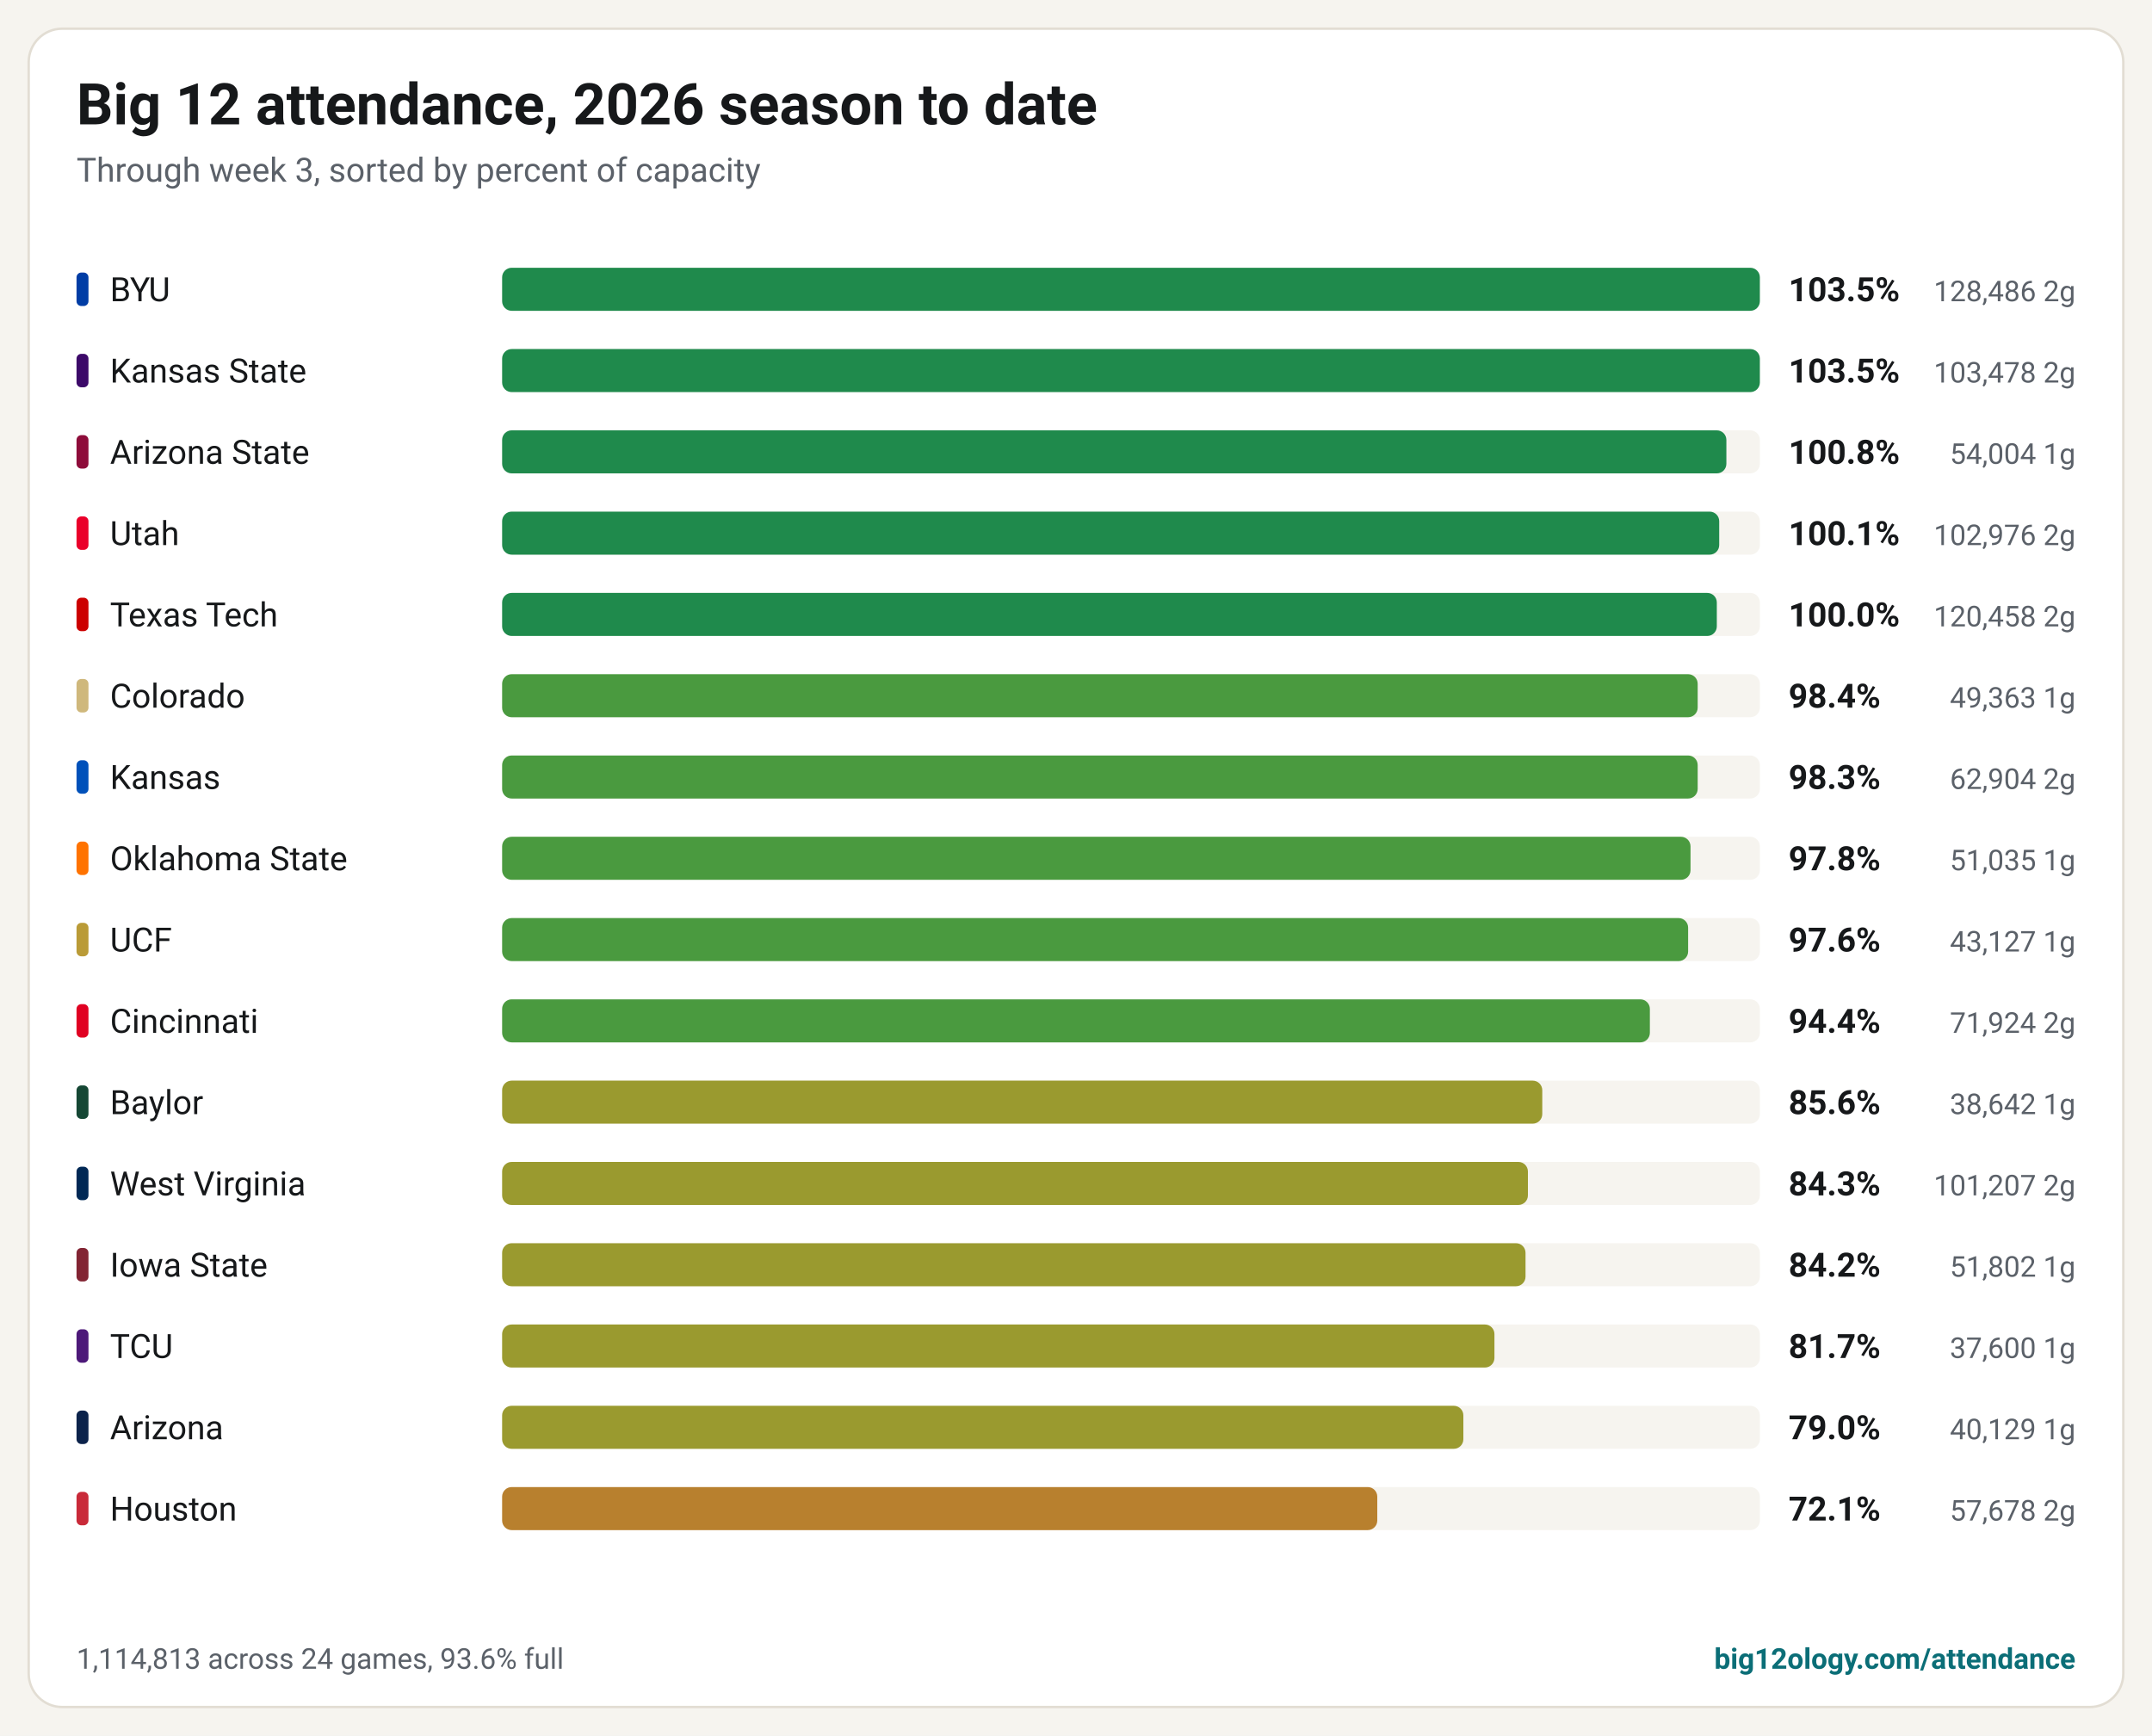
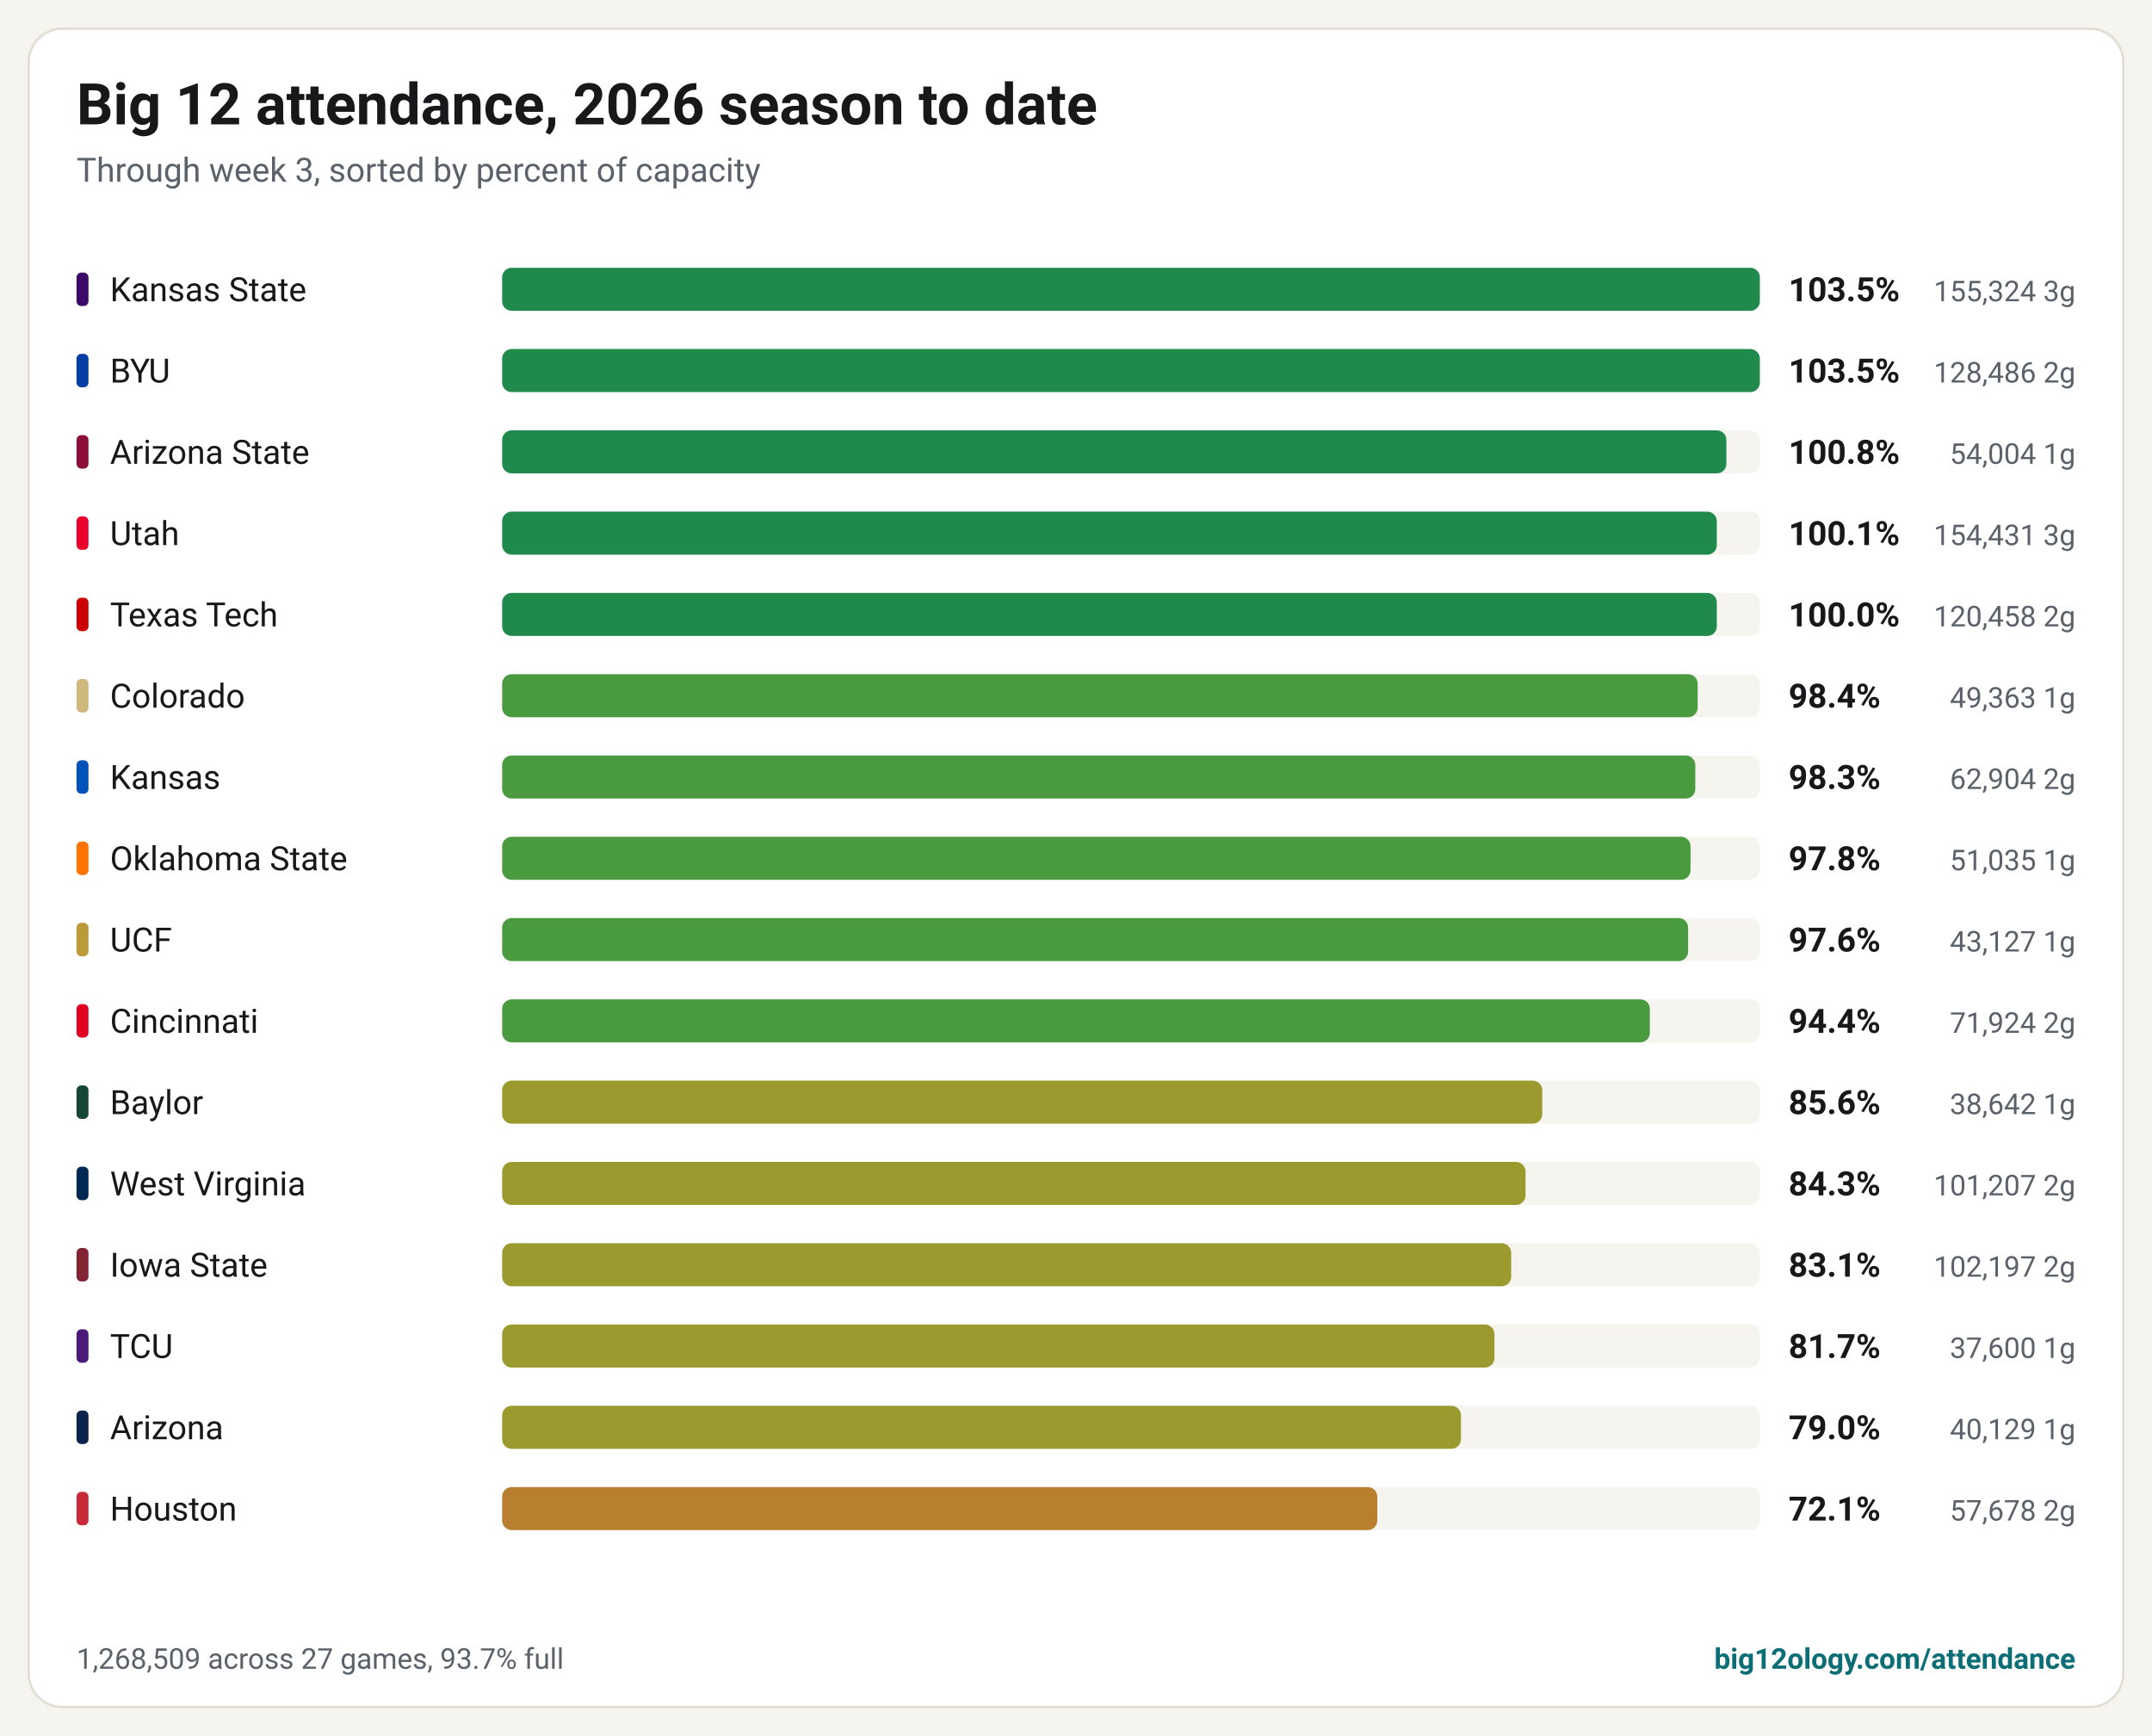
<svg xmlns="http://www.w3.org/2000/svg" width="900" height="726" viewBox="0 0 900 726" role="img" aria-label="Big 12 attendance, 2026 season to date. Through week 3, sorted by percent of capacity">
  <rect width="900" height="726" fill="#f6f4ef" />
  <rect x="12" y="12" width="876" height="702" rx="14" fill="#ffffff" stroke="#e2ddd3" />
  <text x="32" y="52" font-family="-apple-system, BlinkMacSystemFont, 'Segoe UI', Roboto, Helvetica, Arial, sans-serif" font-size="24" font-weight="700" fill="#16181A">Big 12 attendance, 2026 season to date</text>
  <text x="32" y="76" font-family="-apple-system, BlinkMacSystemFont, 'Segoe UI', Roboto, Helvetica, Arial, sans-serif" font-size="14" fill="#5b6169">Through week 3, sorted by percent of capacity</text>
-   <rect x="32" y="114" width="5" height="14" rx="2" fill="#003da5" />
-   <text x="46" y="126" font-family="-apple-system, BlinkMacSystemFont, 'Segoe UI', Roboto, Helvetica, Arial, sans-serif" font-size="14" fill="#16181A">BYU</text>
+   <rect x="32" y="114" width="5" height="14" rx="2" fill="#3c0969" />
+   <text x="46" y="126" font-family="-apple-system, BlinkMacSystemFont, 'Segoe UI', Roboto, Helvetica, Arial, sans-serif" font-size="14" fill="#16181A">Kansas State</text>
  <rect x="210" y="112" width="526" height="18" rx="4" fill="#f6f4ef" />
  <rect x="210" y="112" width="526" height="18" rx="4" fill="#1f8a4c" />
  <text x="748" y="126" font-family="-apple-system, BlinkMacSystemFont, 'Segoe UI', Roboto, Helvetica, Arial, sans-serif" font-size="14" font-weight="700" fill="#16181A">103.5%</text>
-   <text x="868" y="126" font-family="-apple-system, BlinkMacSystemFont, 'Segoe UI', Roboto, Helvetica, Arial, sans-serif" font-size="12" fill="#5b6169" text-anchor="end">128,486 2g</text>
-   <rect x="32" y="148" width="5" height="14" rx="2" fill="#3c0969" />
-   <text x="46" y="160" font-family="-apple-system, BlinkMacSystemFont, 'Segoe UI', Roboto, Helvetica, Arial, sans-serif" font-size="14" fill="#16181A">Kansas State</text>
+   <text x="868" y="126" font-family="-apple-system, BlinkMacSystemFont, 'Segoe UI', Roboto, Helvetica, Arial, sans-serif" font-size="12" fill="#5b6169" text-anchor="end">155,324 3g</text>
+   <rect x="32" y="148" width="5" height="14" rx="2" fill="#003da5" />
+   <text x="46" y="160" font-family="-apple-system, BlinkMacSystemFont, 'Segoe UI', Roboto, Helvetica, Arial, sans-serif" font-size="14" fill="#16181A">BYU</text>
  <rect x="210" y="146" width="526" height="18" rx="4" fill="#f6f4ef" />
  <rect x="210" y="146" width="526" height="18" rx="4" fill="#1f8a4c" />
  <text x="748" y="160" font-family="-apple-system, BlinkMacSystemFont, 'Segoe UI', Roboto, Helvetica, Arial, sans-serif" font-size="14" font-weight="700" fill="#16181A">103.5%</text>
-   <text x="868" y="160" font-family="-apple-system, BlinkMacSystemFont, 'Segoe UI', Roboto, Helvetica, Arial, sans-serif" font-size="12" fill="#5b6169" text-anchor="end">103,478 2g</text>
+   <text x="868" y="160" font-family="-apple-system, BlinkMacSystemFont, 'Segoe UI', Roboto, Helvetica, Arial, sans-serif" font-size="12" fill="#5b6169" text-anchor="end">128,486 2g</text>
  <rect x="32" y="182" width="5" height="14" rx="2" fill="#8e0c3a" />
  <text x="46" y="194" font-family="-apple-system, BlinkMacSystemFont, 'Segoe UI', Roboto, Helvetica, Arial, sans-serif" font-size="14" fill="#16181A">Arizona State</text>
  <rect x="210" y="180" width="526" height="18" rx="4" fill="#f6f4ef" />
  <rect x="210" y="180" width="512" height="18" rx="4" fill="#1f8a4c" />
  <text x="748" y="194" font-family="-apple-system, BlinkMacSystemFont, 'Segoe UI', Roboto, Helvetica, Arial, sans-serif" font-size="14" font-weight="700" fill="#16181A">100.8%</text>
  <text x="868" y="194" font-family="-apple-system, BlinkMacSystemFont, 'Segoe UI', Roboto, Helvetica, Arial, sans-serif" font-size="12" fill="#5b6169" text-anchor="end">54,004 1g</text>
  <rect x="32" y="216" width="5" height="14" rx="2" fill="#ea002a" />
  <text x="46" y="228" font-family="-apple-system, BlinkMacSystemFont, 'Segoe UI', Roboto, Helvetica, Arial, sans-serif" font-size="14" fill="#16181A">Utah</text>
  <rect x="210" y="214" width="526" height="18" rx="4" fill="#f6f4ef" />
-   <rect x="210" y="214" width="509" height="18" rx="4" fill="#1f8a4c" />
+   <rect x="210" y="214" width="508" height="18" rx="4" fill="#1f8a4c" />
  <text x="748" y="228" font-family="-apple-system, BlinkMacSystemFont, 'Segoe UI', Roboto, Helvetica, Arial, sans-serif" font-size="14" font-weight="700" fill="#16181A">100.1%</text>
-   <text x="868" y="228" font-family="-apple-system, BlinkMacSystemFont, 'Segoe UI', Roboto, Helvetica, Arial, sans-serif" font-size="12" fill="#5b6169" text-anchor="end">102,976 2g</text>
+   <text x="868" y="228" font-family="-apple-system, BlinkMacSystemFont, 'Segoe UI', Roboto, Helvetica, Arial, sans-serif" font-size="12" fill="#5b6169" text-anchor="end">154,431 3g</text>
  <rect x="32" y="250" width="5" height="14" rx="2" fill="#cc0000" />
  <text x="46" y="262" font-family="-apple-system, BlinkMacSystemFont, 'Segoe UI', Roboto, Helvetica, Arial, sans-serif" font-size="14" fill="#16181A">Texas Tech</text>
  <rect x="210" y="248" width="526" height="18" rx="4" fill="#f6f4ef" />
  <rect x="210" y="248" width="508" height="18" rx="4" fill="#1f8a4c" />
  <text x="748" y="262" font-family="-apple-system, BlinkMacSystemFont, 'Segoe UI', Roboto, Helvetica, Arial, sans-serif" font-size="14" font-weight="700" fill="#16181A">100.0%</text>
  <text x="868" y="262" font-family="-apple-system, BlinkMacSystemFont, 'Segoe UI', Roboto, Helvetica, Arial, sans-serif" font-size="12" fill="#5b6169" text-anchor="end">120,458 2g</text>
  <rect x="32" y="284" width="5" height="14" rx="2" fill="#cfb87c" />
  <text x="46" y="296" font-family="-apple-system, BlinkMacSystemFont, 'Segoe UI', Roboto, Helvetica, Arial, sans-serif" font-size="14" fill="#16181A">Colorado</text>
  <rect x="210" y="282" width="526" height="18" rx="4" fill="#f6f4ef" />
  <rect x="210" y="282" width="500" height="18" rx="4" fill="#4a9a3f" />
  <text x="748" y="296" font-family="-apple-system, BlinkMacSystemFont, 'Segoe UI', Roboto, Helvetica, Arial, sans-serif" font-size="14" font-weight="700" fill="#16181A">98.4%</text>
  <text x="868" y="296" font-family="-apple-system, BlinkMacSystemFont, 'Segoe UI', Roboto, Helvetica, Arial, sans-serif" font-size="12" fill="#5b6169" text-anchor="end">49,363 1g</text>
  <rect x="32" y="318" width="5" height="14" rx="2" fill="#0051ba" />
  <text x="46" y="330" font-family="-apple-system, BlinkMacSystemFont, 'Segoe UI', Roboto, Helvetica, Arial, sans-serif" font-size="14" fill="#16181A">Kansas</text>
  <rect x="210" y="316" width="526" height="18" rx="4" fill="#f6f4ef" />
-   <rect x="210" y="316" width="500" height="18" rx="4" fill="#4a9a3f" />
+   <rect x="210" y="316" width="499" height="18" rx="4" fill="#4a9a3f" />
  <text x="748" y="330" font-family="-apple-system, BlinkMacSystemFont, 'Segoe UI', Roboto, Helvetica, Arial, sans-serif" font-size="14" font-weight="700" fill="#16181A">98.3%</text>
  <text x="868" y="330" font-family="-apple-system, BlinkMacSystemFont, 'Segoe UI', Roboto, Helvetica, Arial, sans-serif" font-size="12" fill="#5b6169" text-anchor="end">62,904 2g</text>
  <rect x="32" y="352" width="5" height="14" rx="2" fill="#ff7300" />
  <text x="46" y="364" font-family="-apple-system, BlinkMacSystemFont, 'Segoe UI', Roboto, Helvetica, Arial, sans-serif" font-size="14" fill="#16181A">Oklahoma State</text>
  <rect x="210" y="350" width="526" height="18" rx="4" fill="#f6f4ef" />
  <rect x="210" y="350" width="497" height="18" rx="4" fill="#4a9a3f" />
  <text x="748" y="364" font-family="-apple-system, BlinkMacSystemFont, 'Segoe UI', Roboto, Helvetica, Arial, sans-serif" font-size="14" font-weight="700" fill="#16181A">97.8%</text>
  <text x="868" y="364" font-family="-apple-system, BlinkMacSystemFont, 'Segoe UI', Roboto, Helvetica, Arial, sans-serif" font-size="12" fill="#5b6169" text-anchor="end">51,035 1g</text>
  <rect x="32" y="386" width="5" height="14" rx="2" fill="#ba9b37" />
  <text x="46" y="398" font-family="-apple-system, BlinkMacSystemFont, 'Segoe UI', Roboto, Helvetica, Arial, sans-serif" font-size="14" fill="#16181A">UCF</text>
  <rect x="210" y="384" width="526" height="18" rx="4" fill="#f6f4ef" />
  <rect x="210" y="384" width="496" height="18" rx="4" fill="#4a9a3f" />
  <text x="748" y="398" font-family="-apple-system, BlinkMacSystemFont, 'Segoe UI', Roboto, Helvetica, Arial, sans-serif" font-size="14" font-weight="700" fill="#16181A">97.6%</text>
  <text x="868" y="398" font-family="-apple-system, BlinkMacSystemFont, 'Segoe UI', Roboto, Helvetica, Arial, sans-serif" font-size="12" fill="#5b6169" text-anchor="end">43,127 1g</text>
  <rect x="32" y="420" width="5" height="14" rx="2" fill="#e00122" />
  <text x="46" y="432" font-family="-apple-system, BlinkMacSystemFont, 'Segoe UI', Roboto, Helvetica, Arial, sans-serif" font-size="14" fill="#16181A">Cincinnati</text>
  <rect x="210" y="418" width="526" height="18" rx="4" fill="#f6f4ef" />
  <rect x="210" y="418" width="480" height="18" rx="4" fill="#4a9a3f" />
  <text x="748" y="432" font-family="-apple-system, BlinkMacSystemFont, 'Segoe UI', Roboto, Helvetica, Arial, sans-serif" font-size="14" font-weight="700" fill="#16181A">94.4%</text>
  <text x="868" y="432" font-family="-apple-system, BlinkMacSystemFont, 'Segoe UI', Roboto, Helvetica, Arial, sans-serif" font-size="12" fill="#5b6169" text-anchor="end">71,924 2g</text>
  <rect x="32" y="454" width="5" height="14" rx="2" fill="#154734" />
  <text x="46" y="466" font-family="-apple-system, BlinkMacSystemFont, 'Segoe UI', Roboto, Helvetica, Arial, sans-serif" font-size="14" fill="#16181A">Baylor</text>
  <rect x="210" y="452" width="526" height="18" rx="4" fill="#f6f4ef" />
  <rect x="210" y="452" width="435" height="18" rx="4" fill="#9a9a2f" />
  <text x="748" y="466" font-family="-apple-system, BlinkMacSystemFont, 'Segoe UI', Roboto, Helvetica, Arial, sans-serif" font-size="14" font-weight="700" fill="#16181A">85.6%</text>
  <text x="868" y="466" font-family="-apple-system, BlinkMacSystemFont, 'Segoe UI', Roboto, Helvetica, Arial, sans-serif" font-size="12" fill="#5b6169" text-anchor="end">38,642 1g</text>
  <rect x="32" y="488" width="5" height="14" rx="2" fill="#002855" />
  <text x="46" y="500" font-family="-apple-system, BlinkMacSystemFont, 'Segoe UI', Roboto, Helvetica, Arial, sans-serif" font-size="14" fill="#16181A">West Virginia</text>
  <rect x="210" y="486" width="526" height="18" rx="4" fill="#f6f4ef" />
-   <rect x="210" y="486" width="429" height="18" rx="4" fill="#9a9a2f" />
+   <rect x="210" y="486" width="428" height="18" rx="4" fill="#9a9a2f" />
  <text x="748" y="500" font-family="-apple-system, BlinkMacSystemFont, 'Segoe UI', Roboto, Helvetica, Arial, sans-serif" font-size="14" font-weight="700" fill="#16181A">84.3%</text>
  <text x="868" y="500" font-family="-apple-system, BlinkMacSystemFont, 'Segoe UI', Roboto, Helvetica, Arial, sans-serif" font-size="12" fill="#5b6169" text-anchor="end">101,207 2g</text>
  <rect x="32" y="522" width="5" height="14" rx="2" fill="#822433" />
  <text x="46" y="534" font-family="-apple-system, BlinkMacSystemFont, 'Segoe UI', Roboto, Helvetica, Arial, sans-serif" font-size="14" fill="#16181A">Iowa State</text>
  <rect x="210" y="520" width="526" height="18" rx="4" fill="#f6f4ef" />
-   <rect x="210" y="520" width="428" height="18" rx="4" fill="#9a9a2f" />
-   <text x="748" y="534" font-family="-apple-system, BlinkMacSystemFont, 'Segoe UI', Roboto, Helvetica, Arial, sans-serif" font-size="14" font-weight="700" fill="#16181A">84.2%</text>
-   <text x="868" y="534" font-family="-apple-system, BlinkMacSystemFont, 'Segoe UI', Roboto, Helvetica, Arial, sans-serif" font-size="12" fill="#5b6169" text-anchor="end">51,802 1g</text>
+   <rect x="210" y="520" width="422" height="18" rx="4" fill="#9a9a2f" />
+   <text x="748" y="534" font-family="-apple-system, BlinkMacSystemFont, 'Segoe UI', Roboto, Helvetica, Arial, sans-serif" font-size="14" font-weight="700" fill="#16181A">83.1%</text>
+   <text x="868" y="534" font-family="-apple-system, BlinkMacSystemFont, 'Segoe UI', Roboto, Helvetica, Arial, sans-serif" font-size="12" fill="#5b6169" text-anchor="end">102,197 2g</text>
  <rect x="32" y="556" width="5" height="14" rx="2" fill="#4d1979" />
  <text x="46" y="568" font-family="-apple-system, BlinkMacSystemFont, 'Segoe UI', Roboto, Helvetica, Arial, sans-serif" font-size="14" fill="#16181A">TCU</text>
  <rect x="210" y="554" width="526" height="18" rx="4" fill="#f6f4ef" />
  <rect x="210" y="554" width="415" height="18" rx="4" fill="#9a9a2f" />
  <text x="748" y="568" font-family="-apple-system, BlinkMacSystemFont, 'Segoe UI', Roboto, Helvetica, Arial, sans-serif" font-size="14" font-weight="700" fill="#16181A">81.7%</text>
  <text x="868" y="568" font-family="-apple-system, BlinkMacSystemFont, 'Segoe UI', Roboto, Helvetica, Arial, sans-serif" font-size="12" fill="#5b6169" text-anchor="end">37,600 1g</text>
  <rect x="32" y="590" width="5" height="14" rx="2" fill="#0c234b" />
  <text x="46" y="602" font-family="-apple-system, BlinkMacSystemFont, 'Segoe UI', Roboto, Helvetica, Arial, sans-serif" font-size="14" fill="#16181A">Arizona</text>
  <rect x="210" y="588" width="526" height="18" rx="4" fill="#f6f4ef" />
-   <rect x="210" y="588" width="402" height="18" rx="4" fill="#9a9a2f" />
+   <rect x="210" y="588" width="401" height="18" rx="4" fill="#9a9a2f" />
  <text x="748" y="602" font-family="-apple-system, BlinkMacSystemFont, 'Segoe UI', Roboto, Helvetica, Arial, sans-serif" font-size="14" font-weight="700" fill="#16181A">79.0%</text>
  <text x="868" y="602" font-family="-apple-system, BlinkMacSystemFont, 'Segoe UI', Roboto, Helvetica, Arial, sans-serif" font-size="12" fill="#5b6169" text-anchor="end">40,129 1g</text>
  <rect x="32" y="624" width="5" height="14" rx="2" fill="#c92a39" />
  <text x="46" y="636" font-family="-apple-system, BlinkMacSystemFont, 'Segoe UI', Roboto, Helvetica, Arial, sans-serif" font-size="14" fill="#16181A">Houston</text>
  <rect x="210" y="622" width="526" height="18" rx="4" fill="#f6f4ef" />
  <rect x="210" y="622" width="366" height="18" rx="4" fill="#b8802e" />
  <text x="748" y="636" font-family="-apple-system, BlinkMacSystemFont, 'Segoe UI', Roboto, Helvetica, Arial, sans-serif" font-size="14" font-weight="700" fill="#16181A">72.1%</text>
  <text x="868" y="636" font-family="-apple-system, BlinkMacSystemFont, 'Segoe UI', Roboto, Helvetica, Arial, sans-serif" font-size="12" fill="#5b6169" text-anchor="end">57,678 2g</text>
-   <text x="32" y="698" font-family="-apple-system, BlinkMacSystemFont, 'Segoe UI', Roboto, Helvetica, Arial, sans-serif" font-size="12" fill="#5b6169">1,114,813 across 24 games, 93.6% full</text>
+   <text x="32" y="698" font-family="-apple-system, BlinkMacSystemFont, 'Segoe UI', Roboto, Helvetica, Arial, sans-serif" font-size="12" fill="#5b6169">1,268,509 across 27 games, 93.7% full</text>
  <text x="868" y="698" font-family="-apple-system, BlinkMacSystemFont, 'Segoe UI', Roboto, Helvetica, Arial, sans-serif" font-size="12" fill="#0B6E77" text-anchor="end" font-weight="600">big12ology.com/attendance</text>
</svg>
